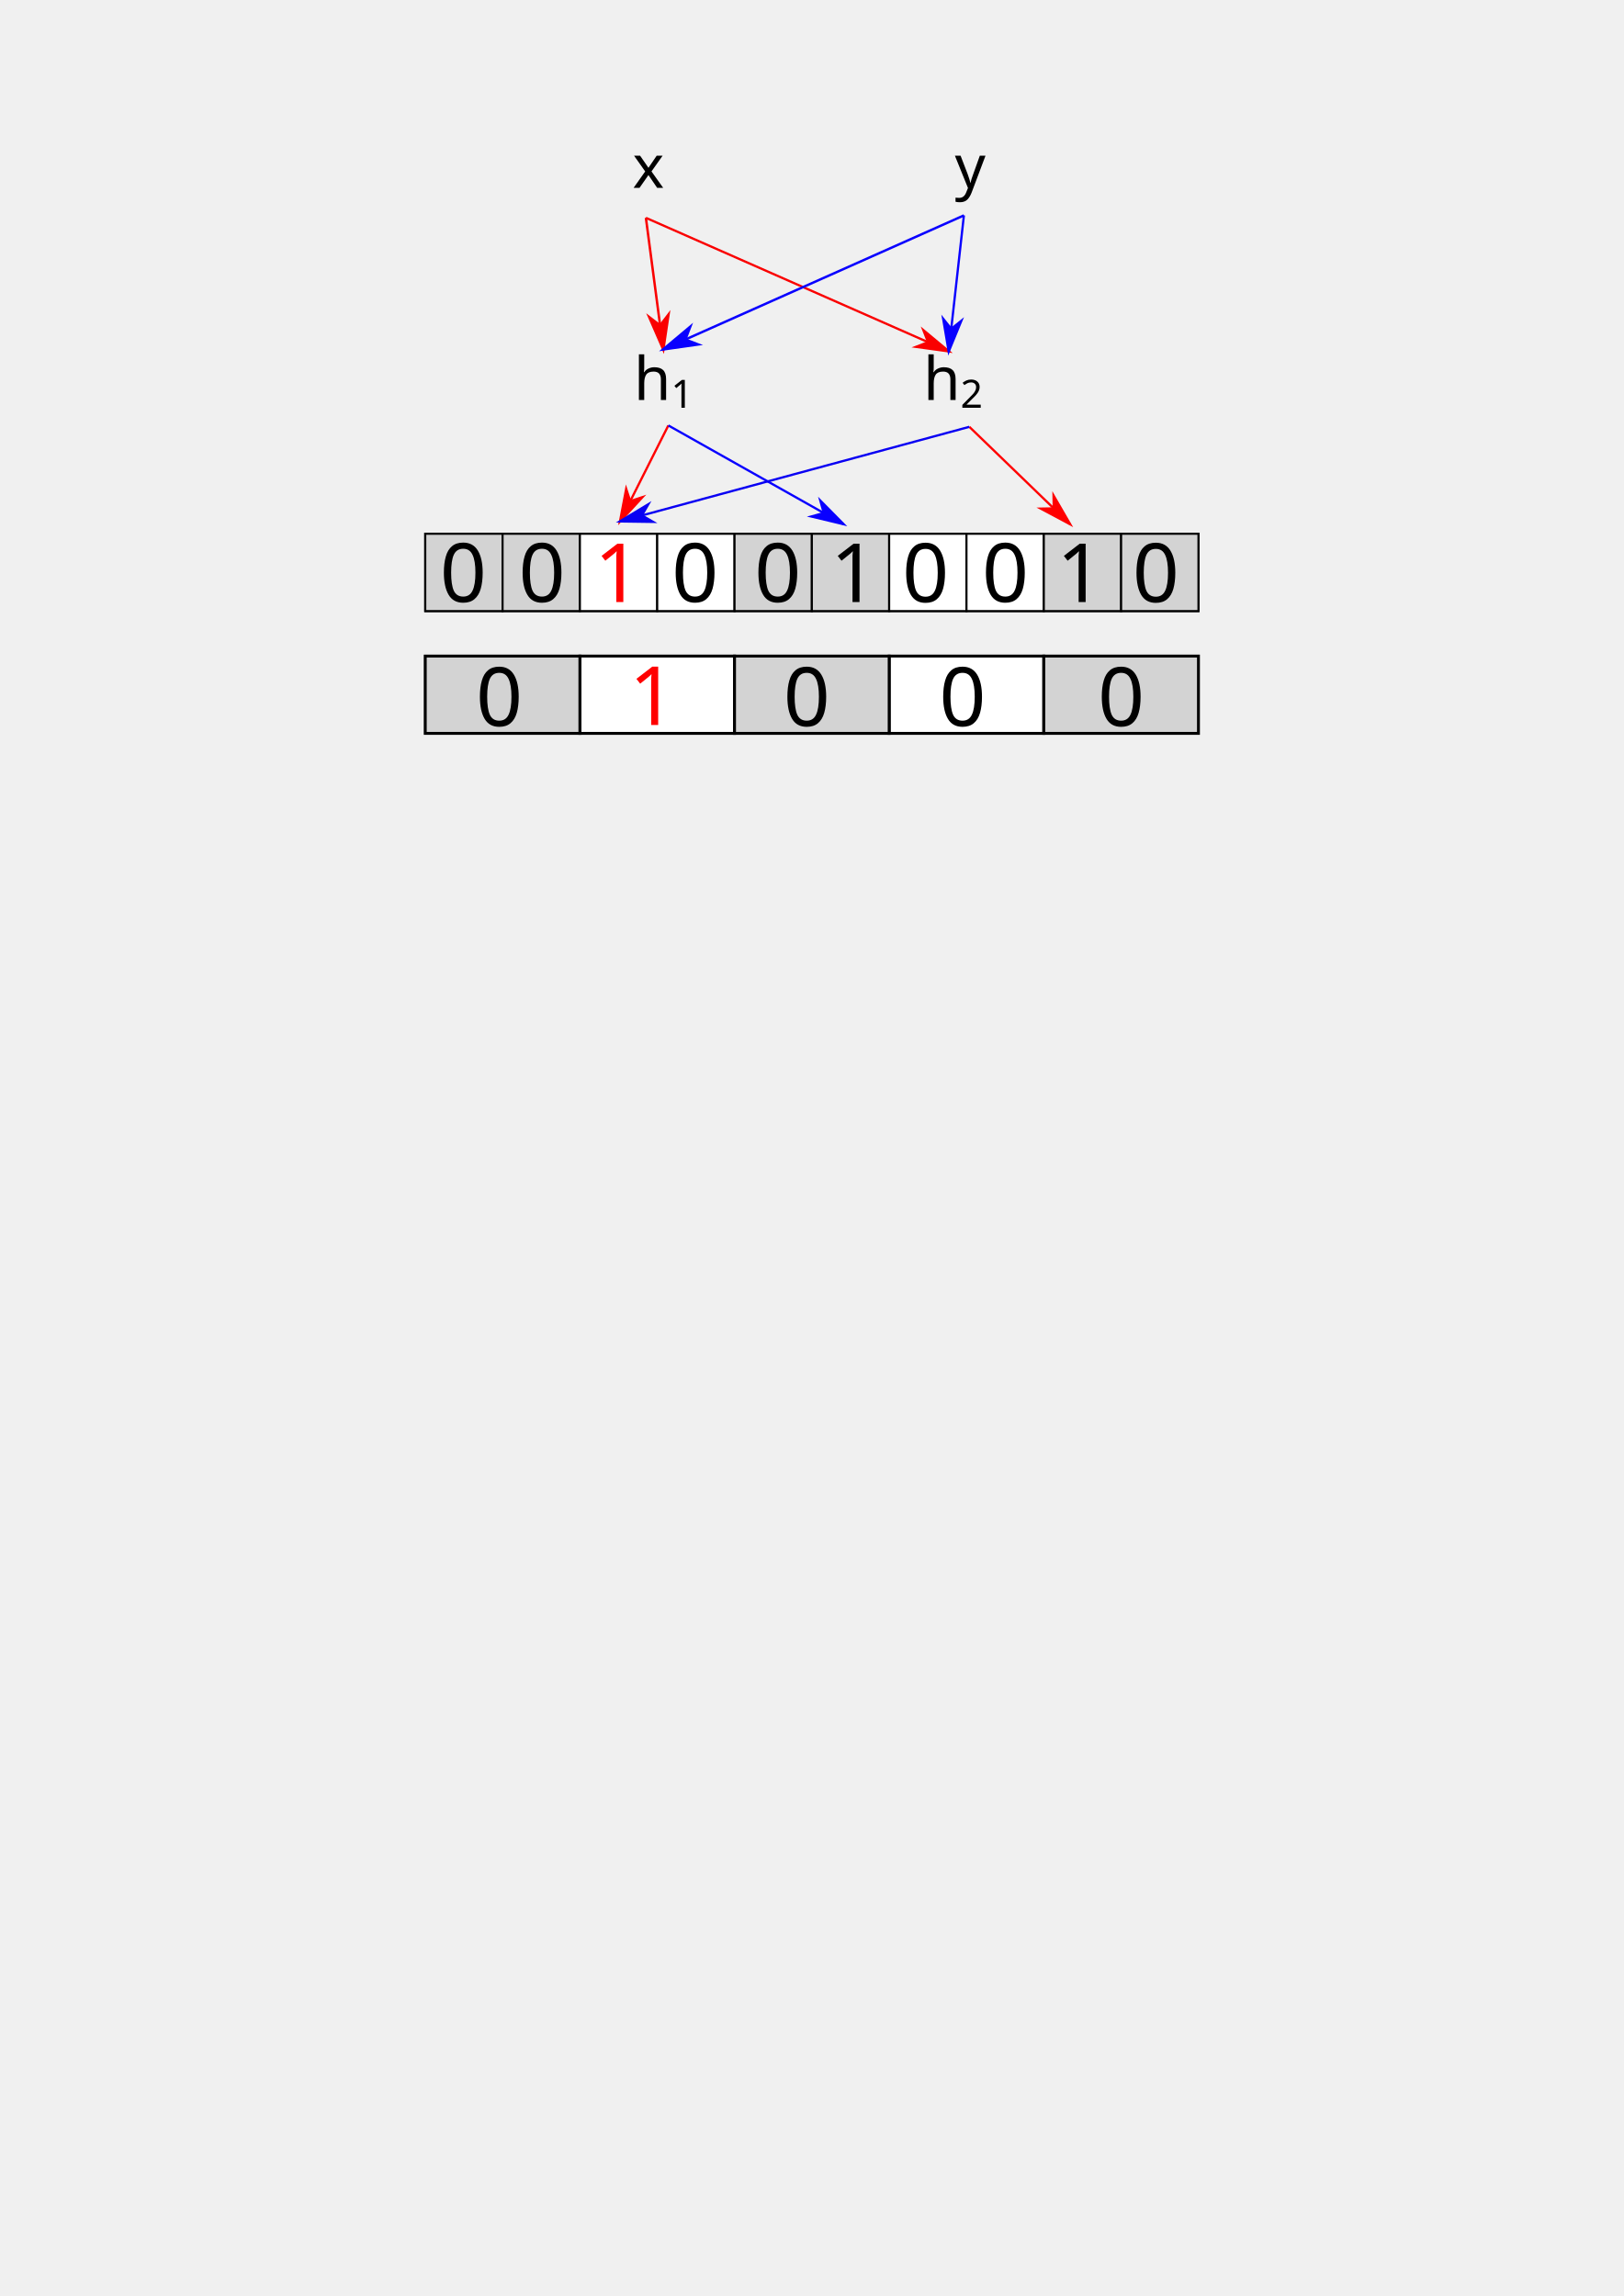
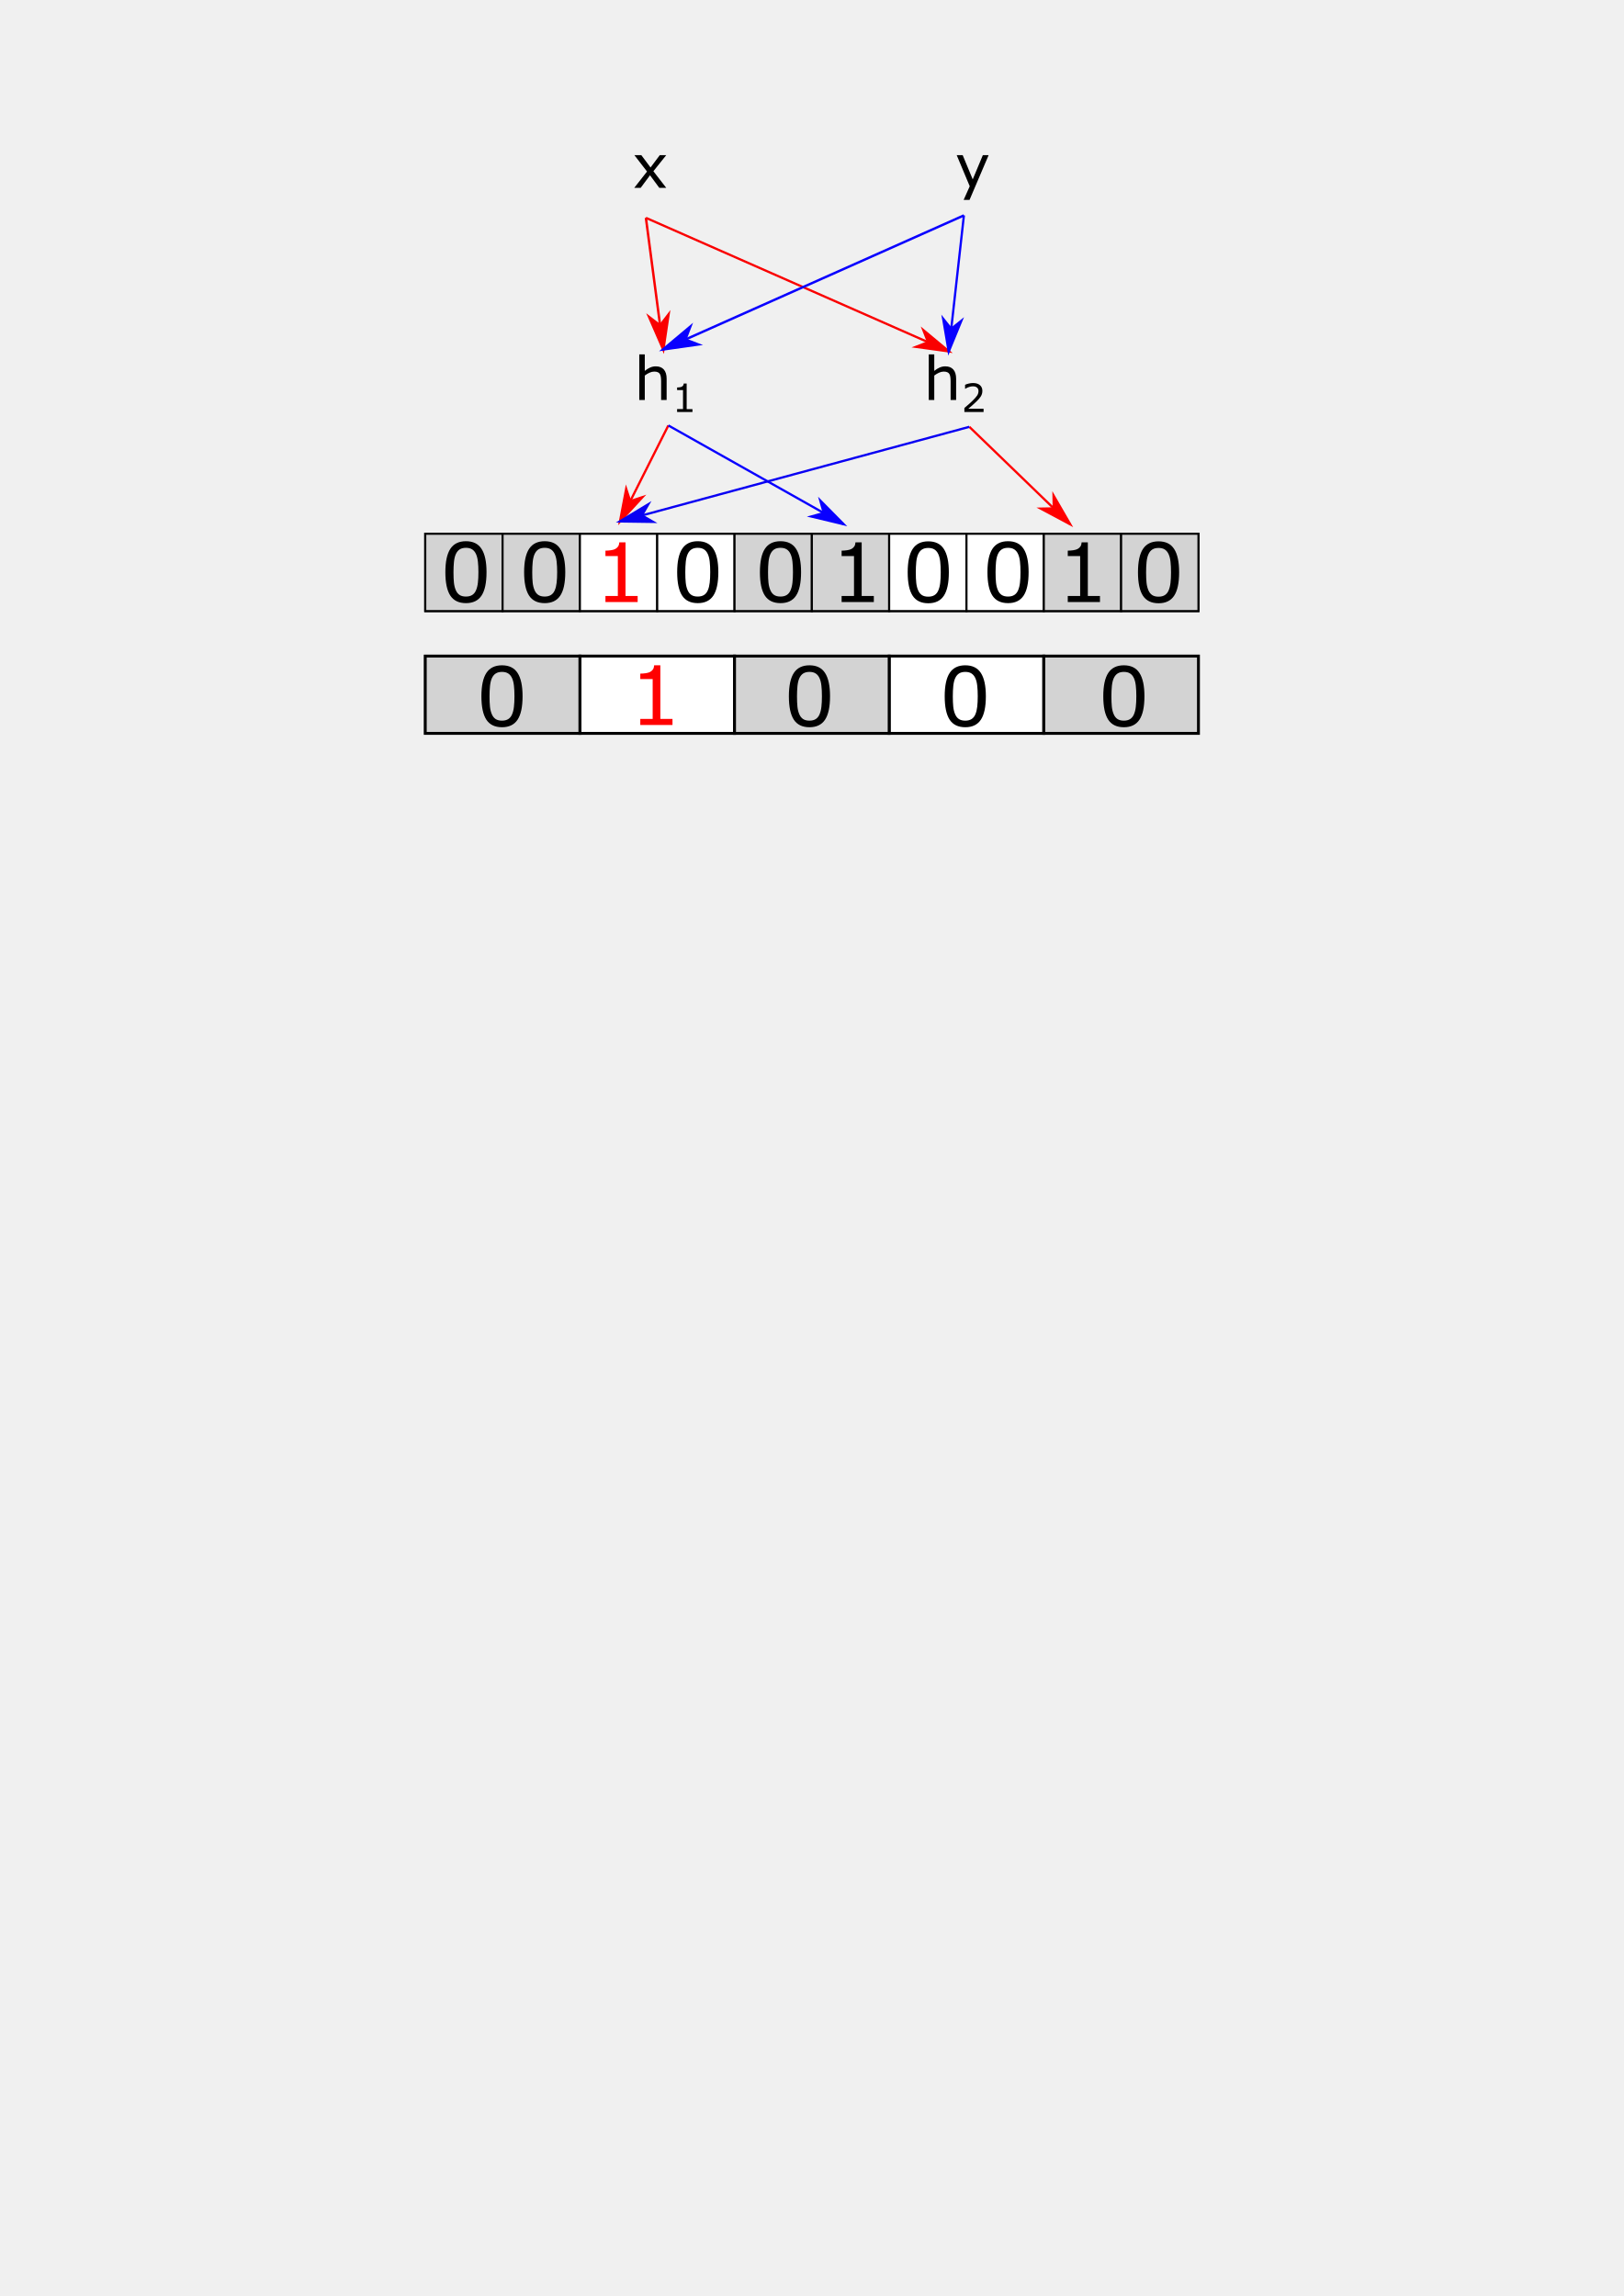
<svg xmlns="http://www.w3.org/2000/svg" width="210mm" height="297mm" viewBox="0 0 210 297" version="1.1" id="svg5">
  <defs id="defs2">
    <marker style="overflow:visible" id="Arrow1Lstart" refX="0.0" refY="0.0" orient="auto">
      <path transform="scale(0.8) translate(12.5,0)" style="fill-rule:evenodd;fill:context-stroke;stroke:context-stroke;stroke-width:1.0pt" d="M 0.0,0.0 L 5.0,-5.0 L -12.5,0.0 L 5.0,5.0 L 0.0,0.0 z " id="path40779" />
    </marker>
    <marker style="overflow:visible" id="Arrow1Lstart-0" refX="0" refY="0" orient="auto">
      <path transform="matrix(0.8,0,0,0.8,10,0)" style="fill:context-stroke;fill-rule:evenodd;stroke:context-stroke;stroke-width:1pt" d="M 0,0 5,-5 -12.5,0 5,5 Z" id="path40779-4" />
    </marker>
    <marker style="overflow:visible" id="Arrow1Lstart-5" refX="0" refY="0" orient="auto">
      <path transform="matrix(0.8,0,0,0.8,10,0)" style="fill:context-stroke;fill-rule:evenodd;stroke:context-stroke;stroke-width:1pt" d="M 0,0 5,-5 -12.5,0 5,5 Z" id="path40779-7" />
    </marker>
    <marker style="overflow:visible" id="Arrow1Lstart-2" refX="0" refY="0" orient="auto">
      <path transform="matrix(0.8,0,0,0.8,10,0)" style="fill:context-stroke;fill-rule:evenodd;stroke:context-stroke;stroke-width:1pt" d="M 0,0 5,-5 -12.5,0 5,5 Z" id="path40779-2" />
    </marker>
    <marker style="overflow:visible" id="Arrow1Lstart-0-6" refX="0" refY="0" orient="auto">
      <path transform="matrix(0.8,0,0,0.8,10,0)" style="fill:context-stroke;fill-rule:evenodd;stroke:context-stroke;stroke-width:1pt" d="M 0,0 5,-5 -12.5,0 5,5 Z" id="path40779-4-4" />
    </marker>
    <marker style="overflow:visible" id="Arrow1Lstart-0-5" refX="0" refY="0" orient="auto">
      <path transform="matrix(0.8,0,0,0.8,10,0)" style="fill:context-stroke;fill-rule:evenodd;stroke:context-stroke;stroke-width:1pt" d="M 0,0 5,-5 -12.5,0 5,5 Z" id="path40779-4-41" />
    </marker>
    <marker style="overflow:visible" id="Arrow1Lstart-0-9" refX="0" refY="0" orient="auto">
      <path transform="matrix(0.8,0,0,0.8,10,0)" style="fill:context-stroke;fill-rule:evenodd;stroke:context-stroke;stroke-width:1pt" d="M 0,0 5,-5 -12.5,0 5,5 Z" id="path40779-4-9" />
    </marker>
    <marker style="overflow:visible" id="Arrow1Lstart-0-92" refX="0" refY="0" orient="auto">
      <path transform="matrix(0.8,0,0,0.8,10,0)" style="fill:context-stroke;fill-rule:evenodd;stroke:context-stroke;stroke-width:1pt" d="M 0,0 5,-5 -12.5,0 5,5 Z" id="path40779-4-8" />
    </marker>
    <marker style="overflow:visible" id="Arrow1Lstart-0-0" refX="0" refY="0" orient="auto">
      <path transform="matrix(0.8,0,0,0.8,10,0)" style="fill:context-stroke;fill-rule:evenodd;stroke:context-stroke;stroke-width:1pt" d="M 0,0 5,-5 -12.5,0 5,5 Z" id="path40779-4-6" />
    </marker>
    <marker style="overflow:visible" id="Arrow1Lstart-0-3" refX="0" refY="0" orient="auto">
      <path transform="matrix(0.8,0,0,0.8,10,0)" style="fill:context-stroke;fill-rule:evenodd;stroke:context-stroke;stroke-width:1pt" d="M 0,0 5,-5 -12.5,0 5,5 Z" id="path40779-4-3" />
    </marker>
    <marker style="overflow:visible" id="Arrow1Lstart-0-2" refX="0" refY="0" orient="auto">
      <path transform="matrix(0.8,0,0,0.8,10,0)" style="fill:context-stroke;fill-rule:evenodd;stroke:context-stroke;stroke-width:1pt" d="M 0,0 5,-5 -12.5,0 5,5 Z" id="path40779-4-69" />
    </marker>
    <marker style="overflow:visible" id="Arrow1Lstart-0-8" refX="0" refY="0" orient="auto">
      <path transform="matrix(0.8,0,0,0.8,10,0)" style="fill:context-stroke;fill-rule:evenodd;stroke:context-stroke;stroke-width:1pt" d="M 0,0 5,-5 -12.5,0 5,5 Z" id="path40779-4-5" />
    </marker>
  </defs>
  <g id="layer1">
    <g id="g40115" transform="translate(30.69923)">
-       <rect style="font-variation-settings:normal;opacity:1;fill:#ffffff;fill-opacity:1;fill-rule:evenodd;stroke:#000000;stroke-width:0.265;stroke-linecap:butt;stroke-linejoin:miter;stroke-miterlimit:4;stroke-dasharray:none;stroke-dashoffset:0;stroke-opacity:1;stop-color:#000000;stop-opacity:1" id="rect1824" width="100" height="10" x="24.301" y="69.045" />
-       <rect style="font-variation-settings:normal;opacity:1;vector-effect:none;fill:#ffffff;fill-opacity:1;fill-rule:evenodd;stroke:#000000;stroke-width:0.265;stroke-linecap:butt;stroke-linejoin:miter;stroke-miterlimit:4;stroke-dasharray:none;stroke-dashoffset:0;stroke-opacity:1;-inkscape-stroke:none;stop-color:#000000;stop-opacity:1" id="rect4550" width="10" height="10" x="24.301" y="69.045" />
-       <rect style="font-variation-settings:normal;vector-effect:none;fill:#ffffff;fill-opacity:1;fill-rule:evenodd;stroke:#000000;stroke-width:0.265;stroke-linecap:butt;stroke-linejoin:miter;stroke-miterlimit:4;stroke-dasharray:none;stroke-dashoffset:0;stroke-opacity:1;-inkscape-stroke:none;stop-color:#000000" id="rect4550-5" width="10" height="10" x="34.301" y="69.045" />
-       <rect style="font-variation-settings:normal;vector-effect:none;fill:#ffffff;fill-opacity:1;fill-rule:evenodd;stroke:#000000;stroke-width:0.265;stroke-linecap:butt;stroke-linejoin:miter;stroke-miterlimit:4;stroke-dasharray:none;stroke-dashoffset:0;stroke-opacity:1;-inkscape-stroke:none;stop-color:#000000" id="rect4550-4" width="10" height="10" x="44.301" y="69.045" />
-       <rect style="font-variation-settings:normal;vector-effect:none;fill:#ffffff;fill-opacity:1;fill-rule:evenodd;stroke:#000000;stroke-width:0.265;stroke-linecap:butt;stroke-linejoin:miter;stroke-miterlimit:4;stroke-dasharray:none;stroke-dashoffset:0;stroke-opacity:1;-inkscape-stroke:none;stop-color:#000000" id="rect4550-1" width="10" height="10" x="54.301" y="69.045" />
-       <rect style="font-variation-settings:normal;vector-effect:none;fill:#ffffff;fill-opacity:1;fill-rule:evenodd;stroke:#000000;stroke-width:0.265;stroke-linecap:butt;stroke-linejoin:miter;stroke-miterlimit:4;stroke-dasharray:none;stroke-dashoffset:0;stroke-opacity:1;-inkscape-stroke:none;stop-color:#000000" id="rect4550-0" width="10" height="10" x="64.301" y="69.045" />
-       <rect style="font-variation-settings:normal;vector-effect:none;fill:#ffffff;fill-opacity:1;fill-rule:evenodd;stroke:#000000;stroke-width:0.265;stroke-linecap:butt;stroke-linejoin:miter;stroke-miterlimit:4;stroke-dasharray:none;stroke-dashoffset:0;stroke-opacity:1;-inkscape-stroke:none;stop-color:#000000" id="rect4550-42" width="10" height="10" x="74.301" y="69.045" />
-       <rect style="font-variation-settings:normal;vector-effect:none;fill:#ffffff;fill-opacity:1;fill-rule:evenodd;stroke:#000000;stroke-width:0.265;stroke-linecap:butt;stroke-linejoin:miter;stroke-miterlimit:4;stroke-dasharray:none;stroke-dashoffset:0;stroke-opacity:1;-inkscape-stroke:none;stop-color:#000000" id="rect4550-6" width="10" height="10" x="84.301" y="69.045" />
-       <rect style="font-variation-settings:normal;vector-effect:none;fill:#ffffff;fill-opacity:1;fill-rule:evenodd;stroke:#000000;stroke-width:0.265;stroke-linecap:butt;stroke-linejoin:miter;stroke-miterlimit:4;stroke-dasharray:none;stroke-dashoffset:0;stroke-opacity:1;-inkscape-stroke:none;stop-color:#000000" id="rect4550-2" width="10" height="10" x="94.301" y="69.045" />
-       <rect style="font-variation-settings:normal;vector-effect:none;fill:#ffffff;fill-opacity:1;fill-rule:evenodd;stroke:#000000;stroke-width:0.265;stroke-linecap:butt;stroke-linejoin:miter;stroke-miterlimit:4;stroke-dasharray:none;stroke-dashoffset:0;stroke-opacity:1;-inkscape-stroke:none;stop-color:#000000" id="rect4550-7" width="10" height="10" x="104.301" y="69.045" />
-       <rect style="font-variation-settings:normal;vector-effect:none;fill:#ffffff;fill-opacity:1;fill-rule:evenodd;stroke:#000000;stroke-width:0.265;stroke-linecap:butt;stroke-linejoin:miter;stroke-miterlimit:4;stroke-dasharray:none;stroke-dashoffset:0;stroke-opacity:1;-inkscape-stroke:none;stop-color:#000000" id="rect4550-8" width="10" height="10" x="114.301" y="69.045" />
+       <path id="rect1824" style="opacity:1;fill:#ffffff;fill-rule:evenodd;stroke:#000000;stroke-width:0.265;stop-color:#000000;stop-opacity:1" d="m 24.301,69.045 h 100 v 10 H 24.301 Z" />
+       <path id="rect4550" style="opacity:1;vector-effect:none;fill:#ffffff;fill-rule:evenodd;stroke:#000000;stroke-width:0.265;stop-color:#000000;stop-opacity:1" d="m 24.301,69.045 h 10 v 10 h -10 z" />
+       <path id="rect4550-5" style="vector-effect:none;fill:#ffffff;fill-rule:evenodd;stroke:#000000;stroke-width:0.265;stop-color:#000000" d="m 34.301,69.045 h 10 v 10 h -10 z" />
+       <path id="rect4550-4" style="vector-effect:none;fill:#ffffff;fill-rule:evenodd;stroke:#000000;stroke-width:0.265;stop-color:#000000" d="m 44.301,69.045 h 10 v 10 h -10 z" />
+       <path id="rect4550-1" style="vector-effect:none;fill:#ffffff;fill-rule:evenodd;stroke:#000000;stroke-width:0.265;stop-color:#000000" d="m 54.301,69.045 h 10 v 10 h -10 z" />
+       <path id="rect4550-0" style="vector-effect:none;fill:#ffffff;fill-rule:evenodd;stroke:#000000;stroke-width:0.265;stop-color:#000000" d="m 64.301,69.045 h 10 v 10 h -10 z" />
+       <path id="rect4550-42" style="vector-effect:none;fill:#ffffff;fill-rule:evenodd;stroke:#000000;stroke-width:0.265;stop-color:#000000" d="m 74.301,69.045 h 10 v 10 h -10 z" />
+       <path id="rect4550-6" style="vector-effect:none;fill:#ffffff;fill-rule:evenodd;stroke:#000000;stroke-width:0.265;stop-color:#000000" d="m 84.301,69.045 h 10 v 10 h -10 z" />
+       <path id="rect4550-2" style="vector-effect:none;fill:#ffffff;fill-rule:evenodd;stroke:#000000;stroke-width:0.265;stop-color:#000000" d="m 94.301,69.045 h 10 v 10 h -10 z" />
+       <path id="rect4550-7" style="vector-effect:none;fill:#ffffff;fill-rule:evenodd;stroke:#000000;stroke-width:0.265;stop-color:#000000" d="m 104.301,69.045 h 10 v 10 h -10 z" />
+       <path id="rect4550-8" style="vector-effect:none;fill:#ffffff;fill-rule:evenodd;stroke:#000000;stroke-width:0.265;stop-color:#000000" d="m 114.301,69.045 h 10 v 10 h -10 z" />
    </g>
-     <rect style="font-variation-settings:normal;fill:#ffffff;fill-opacity:1;fill-rule:evenodd;stroke:#000000;stroke-width:0.265;stroke-linecap:butt;stroke-linejoin:miter;stroke-miterlimit:4;stroke-dasharray:none;stroke-dashoffset:0;stroke-opacity:1;stop-color:#000000" id="rect1824-6" width="100" height="10" x="55" y="84.866" />
-     <rect style="font-variation-settings:normal;vector-effect:none;fill:#ffffff;fill-opacity:1;fill-rule:evenodd;stroke:#000000;stroke-width:0.374;stroke-linecap:butt;stroke-linejoin:miter;stroke-miterlimit:4;stroke-dasharray:none;stroke-dashoffset:0;stroke-opacity:1;-inkscape-stroke:none;stop-color:#000000" id="rect4550-4-7" width="20" height="10" x="115" y="84.866" />
-     <rect style="font-variation-settings:normal;vector-effect:none;fill:#ffffff;fill-opacity:1;fill-rule:evenodd;stroke:#000000;stroke-width:0.374;stroke-linecap:butt;stroke-linejoin:miter;stroke-miterlimit:4;stroke-dasharray:none;stroke-dashoffset:0;stroke-opacity:1;-inkscape-stroke:none;stop-color:#000000" id="rect4550-0-3" width="20" height="10" x="75" y="84.866" />
-     <rect style="font-variation-settings:normal;vector-effect:none;fill:#ffffff;fill-opacity:1;fill-rule:evenodd;stroke:#000000;stroke-width:0.374;stroke-linecap:butt;stroke-linejoin:miter;stroke-miterlimit:4;stroke-dasharray:none;stroke-dashoffset:0;stroke-opacity:1;-inkscape-stroke:none;stop-color:#000000" id="rect4550-0-3-7" width="20" height="10" x="95" y="84.866" />
-     <rect style="font-variation-settings:normal;vector-effect:none;fill:#ffffff;fill-opacity:1;fill-rule:evenodd;stroke:#000000;stroke-width:0.374;stroke-linecap:butt;stroke-linejoin:miter;stroke-miterlimit:4;stroke-dasharray:none;stroke-dashoffset:0;stroke-opacity:1;-inkscape-stroke:none;stop-color:#000000" id="rect4550-42-9" width="20" height="10" x="135" y="84.866" />
-     <rect style="font-variation-settings:normal;vector-effect:none;fill:#ffffff;fill-opacity:1;fill-rule:evenodd;stroke:#000000;stroke-width:0.374;stroke-linecap:butt;stroke-linejoin:miter;stroke-miterlimit:4;stroke-dasharray:none;stroke-dashoffset:0;stroke-opacity:1;-inkscape-stroke:none;stop-color:#000000" id="rect4550-6-8" width="20" height="10" x="55" y="84.866" />
-     <text xml:space="preserve" style="font-style:normal;font-weight:normal;font-size:7.761px;line-height:1.25;font-family:sans-serif;fill:#000000;fill-opacity:1;stroke:none;stroke-width:0.265" x="81.803" y="24.299" id="text6654">
-       <tspan id="tspan6652" style="font-size:7.761px;stroke-width:0.265" x="81.803" y="24.299">x</tspan>
-     </text>
-     <text xml:space="preserve" style="font-style:normal;font-weight:normal;font-size:7.761px;line-height:1.25;font-family:sans-serif;fill:#000000;fill-opacity:1;stroke:none;stroke-width:0.265" x="123.502" y="24.299" id="text15800">
-       <tspan id="tspan15798" style="font-size:7.761px;stroke-width:0.265" x="123.502" y="24.299">y</tspan>
-     </text>
-     <text xml:space="preserve" style="font-style:normal;font-weight:normal;font-size:7.761px;line-height:1.25;font-family:sans-serif;fill:#000000;fill-opacity:1;stroke:none;stroke-width:0.265" x="81.977" y="51.739" id="text21526">
-       <tspan id="tspan21524" style="font-size:7.761px;stroke-width:0.265" x="81.977" y="51.739">h<tspan style="font-size:65%;baseline-shift:sub" id="tspan3088">1</tspan>
-       </tspan>
-     </text>
-     <text xml:space="preserve" style="font-style:normal;font-weight:normal;font-size:7.761px;line-height:1.25;font-family:sans-serif;fill:#000000;fill-opacity:1;stroke:none;stroke-width:0.265" x="119.419" y="51.739" id="text24476">
-       <tspan id="tspan24474" style="font-size:7.761px;stroke-width:0.265" x="119.419" y="51.739">h<tspan style="font-size:65%;baseline-shift:sub" id="tspan5640">2</tspan>
-       </tspan>
-     </text>
+     <path id="rect1824-6" style="fill:#ffffff;fill-rule:evenodd;stroke:#000000;stroke-width:0.265;stop-color:#000000" d="m 55,84.866 h 100 v 10 H 55 Z" />
+     <path id="rect4550-4-7" style="vector-effect:none;fill:#ffffff;fill-rule:evenodd;stroke:#000000;stroke-width:0.374;stop-color:#000000" d="m 115,84.866 h 20 v 10 h -20 z" />
+     <path id="rect4550-0-3" style="vector-effect:none;fill:#ffffff;fill-rule:evenodd;stroke:#000000;stroke-width:0.374;stop-color:#000000" d="m 75,84.866 h 20 v 10 H 75 Z" />
+     <path id="rect4550-0-3-7" style="vector-effect:none;fill:#ffffff;fill-rule:evenodd;stroke:#000000;stroke-width:0.374;stop-color:#000000" d="m 95,84.866 h 20 v 10 H 95 Z" />
+     <path id="rect4550-42-9" style="vector-effect:none;fill:#ffffff;fill-rule:evenodd;stroke:#000000;stroke-width:0.374;stop-color:#000000" d="m 135,84.866 h 20 v 10 h -20 z" />
+     <path id="rect4550-6-8" style="vector-effect:none;fill:#ffffff;fill-rule:evenodd;stroke:#000000;stroke-width:0.374;stop-color:#000000" d="m 55,84.866 h 20 v 10 H 55 Z" />
+     <g aria-label="x" id="text6654" style="font-size:7.761px;line-height:1.25;stroke-width:0.265">
+       <path d="m 86.168,24.299 h -0.898 l -1.201,-1.626 -1.209,1.626 h -0.83 l 1.652,-2.111 -1.637,-2.122 h 0.898 l 1.194,1.599 1.198,-1.599 h 0.834 l -1.664,2.084 z" id="path1009" />
+     </g>
+     <g aria-label="y" id="text15800" style="font-size:7.761px;line-height:1.25;stroke-width:0.265">
+       <path d="m 127.864,20.066 -2.471,5.794 h -0.762 l 0.788,-1.766 -1.686,-4.028 h 0.773 l 1.3,3.138 1.311,-3.138 z" id="path1012" />
+     </g>
+     <g aria-label="h1" id="text21526" style="font-size:7.761px;line-height:1.25;stroke-width:0.265">
+       <path d="m 86.218,51.739 h -0.712 v -2.41 q 0,-0.292 -0.034,-0.546 -0.034,-0.258 -0.125,-0.402 -0.095,-0.159 -0.273,-0.235 -0.178,-0.08 -0.462,-0.08 -0.292,0 -0.61,0.144 -0.318,0.144 -0.61,0.368 v 3.161 h -0.712 v -5.897 h 0.712 v 2.134 q 0.333,-0.277 0.69,-0.432 0.356,-0.155 0.731,-0.155 0.686,0 1.046,0.413 0.36,0.413 0.36,1.19 z" id="path1015" />
+       <path d="m 89.558,53.291 h -1.985 v -0.374 h 0.764 v -2.458 h -0.764 v -0.335 q 0.155,0 0.333,-0.025 0.177,-0.027 0.268,-0.076 0.113,-0.062 0.177,-0.155 0.067,-0.096 0.076,-0.256 h 0.382 v 3.306 h 0.749 z" style="font-size:65%;baseline-shift:sub" id="path1017" />
+     </g>
+     <g aria-label="h2" id="text24476" style="font-size:7.761px;line-height:1.25;stroke-width:0.265">
+       <path d="m 123.659,51.739 h -0.712 v -2.41 q 0,-0.292 -0.034,-0.546 -0.034,-0.258 -0.125,-0.402 -0.095,-0.159 -0.273,-0.235 -0.178,-0.08 -0.462,-0.08 -0.292,0 -0.61,0.144 -0.318,0.144 -0.61,0.368 v 3.161 h -0.712 v -5.897 h 0.712 v 2.134 q 0.333,-0.277 0.69,-0.432 0.356,-0.155 0.731,-0.155 0.686,0 1.046,0.413 0.36,0.413 0.36,1.19 z" id="path1020" />
+       <path d="m 127.21,53.291 h -2.483 v -0.515 q 0.259,-0.222 0.517,-0.443 0.261,-0.222 0.485,-0.441 0.473,-0.458 0.648,-0.727 0.175,-0.271 0.175,-0.584 0,-0.286 -0.19,-0.446 -0.187,-0.163 -0.525,-0.163 -0.224,0 -0.485,0.079 -0.261,0.079 -0.51,0.241 h -0.025 v -0.517 q 0.175,-0.086 0.466,-0.158 0.293,-0.071 0.567,-0.071 0.564,0 0.884,0.273 0.32,0.271 0.32,0.737 0,0.209 -0.054,0.392 -0.052,0.18 -0.155,0.342 -0.096,0.153 -0.227,0.301 -0.128,0.148 -0.313,0.328 -0.264,0.259 -0.544,0.503 -0.281,0.241 -0.525,0.448 h 1.973 z" style="font-size:65%;baseline-shift:sub" id="path1022" />
+     </g>
    <path style="fill:#000000;fill-opacity:1;stroke:#fa0000;stroke-width:0.311;stroke-linecap:butt;stroke-linejoin:miter;stroke-miterlimit:4;stroke-dasharray:none;stroke-opacity:1;marker-start:url(#Arrow1Lstart)" d="M 85.785,45.191 83.537,28.179" id="path40183" />
    <path style="fill:#000000;fill-opacity:1;stroke:#fa0000;stroke-width:0.291;stroke-linecap:butt;stroke-linejoin:miter;stroke-miterlimit:4;stroke-dasharray:none;stroke-opacity:1;marker-start:url(#Arrow1Lstart-0-6)" d="M 122.703,45.442 83.537,28.179" id="path40183-4-1" />
    <path style="fill:#000000;fill-opacity:1;stroke:#0900ff;stroke-width:0.291;stroke-linecap:butt;stroke-linejoin:miter;stroke-miterlimit:4;stroke-dasharray:none;stroke-opacity:1;marker-start:url(#Arrow1Lstart-0-5)" d="m 122.703,45.442 1.962,-17.578" id="path40183-4-8" />
    <path style="fill:#000000;fill-opacity:1;stroke:#ff0000;stroke-width:0.291;stroke-linecap:butt;stroke-linejoin:miter;stroke-miterlimit:4;stroke-dasharray:none;stroke-opacity:1;marker-start:url(#Arrow1Lstart-0-92)" d="M 80.197,67.44 86.439,55.034" id="path40183-4-26" />
    <path style="fill:#000000;fill-opacity:1;stroke:#0900ff;stroke-width:0.291;stroke-linecap:butt;stroke-linejoin:miter;stroke-miterlimit:4;stroke-dasharray:none;stroke-opacity:1;marker-start:url(#Arrow1Lstart-0-0)" d="M 109.09,67.797 86.439,55.034" id="path40183-4-9" />
    <path style="fill:#000000;fill-opacity:1;stroke:#ff0000;stroke-width:0.291;stroke-linecap:butt;stroke-linejoin:miter;stroke-miterlimit:4;stroke-dasharray:none;stroke-opacity:1;marker-start:url(#Arrow1Lstart-0-3)" d="M 138.389,67.797 125.369,55.212" id="path40183-4-5" />
    <path style="fill:#000000;fill-opacity:1;stroke:#0900f3;stroke-width:0.291;stroke-linecap:butt;stroke-linejoin:miter;stroke-miterlimit:4;stroke-dasharray:none;stroke-opacity:1;marker-start:url(#Arrow1Lstart-0-2)" d="M 80.197,67.44 125.369,55.212" id="path40183-4-3" />
    <path style="fill:#000000;fill-opacity:1;stroke:#0900ff;stroke-width:0.311;stroke-linecap:butt;stroke-linejoin:miter;stroke-miterlimit:4;stroke-dasharray:none;stroke-opacity:1;marker-start:url(#Arrow1Lstart-5)" d="M 85.785,45.191 124.665,27.864" id="path40183-7" />
-     <text xml:space="preserve" style="font-style:normal;font-weight:normal;font-size:10.583px;line-height:1.25;font-family:sans-serif;fill:#000000;fill-opacity:1;stroke:none;stroke-width:0.265;stroke-miterlimit:4;stroke-dasharray:none" x="56.893" y="77.859" id="text46638">
-       <tspan id="tspan46636" style="stroke-width:0.265;stroke-miterlimit:4;stroke-dasharray:none" x="56.893" y="77.859">0</tspan>
-     </text>
-     <text xml:space="preserve" style="font-style:normal;font-weight:normal;font-size:10.583px;line-height:1.25;font-family:sans-serif;fill:#000000;fill-opacity:1;stroke:none;stroke-width:0.265;stroke-miterlimit:4;stroke-dasharray:none" x="67.078" y="77.859" id="text46638-4">
-       <tspan id="tspan46636-2" style="stroke-width:0.265;stroke-miterlimit:4;stroke-dasharray:none" x="67.078" y="77.859">0</tspan>
-     </text>
-     <text xml:space="preserve" style="font-style:normal;font-weight:normal;font-size:10.583px;line-height:1.25;font-family:sans-serif;fill:#000000;fill-opacity:1;stroke:none;stroke-width:0.265;stroke-miterlimit:4;stroke-dasharray:none" x="86.875" y="77.859" id="text46638-0">
-       <tspan id="tspan46636-0" style="stroke-width:0.265;stroke-miterlimit:4;stroke-dasharray:none" x="86.875" y="77.859">0</tspan>
-     </text>
-     <text xml:space="preserve" style="font-style:normal;font-weight:normal;font-size:10.583px;line-height:1.25;font-family:sans-serif;fill:#000000;fill-opacity:1;stroke:none;stroke-width:0.265;stroke-miterlimit:4;stroke-dasharray:none" x="61.555" y="93.91" id="text46638-0-4">
-       <tspan id="tspan46636-0-4" style="stroke-width:0.265;stroke-miterlimit:4;stroke-dasharray:none" x="61.555" y="93.91">0</tspan>
-     </text>
-     <text xml:space="preserve" style="font-style:normal;font-weight:normal;font-size:10.583px;line-height:1.25;font-family:sans-serif;fill:#000000;fill-opacity:1;stroke:none;stroke-width:0.265;stroke-miterlimit:4;stroke-dasharray:none" x="101.321" y="93.91" id="text46638-0-7">
-       <tspan id="tspan46636-0-48" style="stroke-width:0.265;stroke-miterlimit:4;stroke-dasharray:none" x="101.321" y="93.91">0</tspan>
-     </text>
-     <text xml:space="preserve" style="font-style:normal;font-weight:normal;font-size:10.583px;line-height:1.25;font-family:sans-serif;fill:#000000;fill-opacity:1;stroke:none;stroke-width:0.265;stroke-miterlimit:4;stroke-dasharray:none" x="121.474" y="93.91" id="text46638-0-41">
-       <tspan id="tspan46636-0-9" style="stroke-width:0.265;stroke-miterlimit:4;stroke-dasharray:none" x="121.474" y="93.91">0</tspan>
-     </text>
-     <text xml:space="preserve" style="font-style:normal;font-weight:normal;font-size:10.583px;line-height:1.25;font-family:sans-serif;fill:#000000;fill-opacity:1;stroke:none;stroke-width:0.265;stroke-miterlimit:4;stroke-dasharray:none" x="141.984" y="93.91" id="text46638-0-5">
-       <tspan id="tspan46636-0-8" style="stroke-width:0.265;stroke-miterlimit:4;stroke-dasharray:none" x="141.984" y="93.91">0</tspan>
-     </text>
-     <text xml:space="preserve" style="font-style:normal;font-weight:normal;font-size:10.583px;line-height:1.25;font-family:sans-serif;fill:#000000;fill-opacity:1;stroke:none;stroke-width:0.265;stroke-miterlimit:4;stroke-dasharray:none" x="97.576" y="77.859" id="text46638-7">
-       <tspan id="tspan46636-7" style="stroke-width:0.265;stroke-miterlimit:4;stroke-dasharray:none" x="97.576" y="77.859">0</tspan>
-     </text>
-     <text xml:space="preserve" style="font-style:normal;font-weight:normal;font-size:10.583px;line-height:1.25;font-family:sans-serif;fill:#000000;fill-opacity:1;stroke:none;stroke-width:0.265;stroke-miterlimit:4;stroke-dasharray:none" x="127.003" y="77.859" id="text46638-1">
-       <tspan id="tspan46636-6" style="stroke-width:0.265;stroke-miterlimit:4;stroke-dasharray:none" x="127.003" y="77.859">0</tspan>
-     </text>
-     <text xml:space="preserve" style="font-style:normal;font-weight:normal;font-size:10.583px;line-height:1.25;font-family:sans-serif;fill:#000000;fill-opacity:1;stroke:none;stroke-width:0.265" x="76.868" y="77.875" id="text59580">
-       <tspan id="tspan59578" style="fill:#ff0000;fill-opacity:1;stroke-width:0.265" x="76.868" y="77.875">1</tspan>
-       <tspan style="stroke-width:0.265" x="76.868" y="91.104" id="tspan6055" />
-     </text>
-     <text xml:space="preserve" style="font-style:normal;font-weight:normal;font-size:10.583px;line-height:1.25;font-family:sans-serif;fill:#000000;fill-opacity:1;stroke:none;stroke-width:0.265" x="81.375" y="93.781" id="text59580-7">
-       <tspan id="tspan59578-34" style="fill:#ff0000;fill-opacity:1;stroke-width:0.265" x="81.375" y="93.781">1</tspan>
-       <tspan style="stroke-width:0.265" x="81.375" y="107.01" id="tspan6055-2" />
-     </text>
-     <text xml:space="preserve" style="font-style:normal;font-weight:normal;font-size:10.583px;line-height:1.25;font-family:sans-serif;fill:#000000;fill-opacity:1;stroke:none;stroke-width:0.265" x="107.413" y="77.875" id="text59580-1">
-       <tspan id="tspan59578-3" style="stroke-width:0.265" x="107.413" y="77.875">1</tspan>
-     </text>
-     <text xml:space="preserve" style="font-style:normal;font-weight:normal;font-size:10.583px;line-height:1.25;font-family:sans-serif;fill:#000000;fill-opacity:1;stroke:none;stroke-width:0.265" x="116.687" y="77.875" id="text59580-4">
-       <tspan id="tspan59578-6" style="stroke-width:0.265" x="116.687" y="77.875">0</tspan>
-     </text>
-     <text xml:space="preserve" style="font-style:normal;font-weight:normal;font-size:10.583px;line-height:1.25;font-family:sans-serif;fill:#000000;fill-opacity:1;stroke:none;stroke-width:0.265" x="136.662" y="77.875" id="text59580-2">
-       <tspan id="tspan59578-0" style="stroke-width:0.265" x="136.662" y="77.875">1</tspan>
-     </text>
-     <text xml:space="preserve" style="font-style:normal;font-weight:normal;font-size:10.583px;line-height:1.25;font-family:sans-serif;fill:#000000;fill-opacity:1;stroke:none;stroke-width:0.265" x="146.472" y="77.875" id="text59580-5">
-       <tspan id="tspan59578-4" style="stroke-width:0.265" x="146.472" y="77.875">0</tspan>
-     </text>
-     <rect style="font-variation-settings:normal;opacity:1;vector-effect:none;fill:#000000;fill-opacity:0.174;fill-rule:evenodd;stroke-width:0.265;stroke-linecap:butt;stroke-linejoin:miter;stroke-miterlimit:4;stroke-dasharray:none;stroke-dashoffset:0;stroke-opacity:1;-inkscape-stroke:none;stop-color:#000000;stop-opacity:1" id="rect18489" width="20" height="10" x="55" y="69.045" />
-     <rect style="font-variation-settings:normal;vector-effect:none;fill:#000000;fill-opacity:0.174;fill-rule:evenodd;stroke-width:0.265;stroke-linecap:butt;stroke-linejoin:miter;stroke-miterlimit:4;stroke-dasharray:none;stroke-dashoffset:0;stroke-opacity:1;-inkscape-stroke:none;stop-color:#000000" id="rect18489-6" width="20" height="10" x="55" y="84.866" />
-     <rect style="font-variation-settings:normal;vector-effect:none;fill:#000000;fill-opacity:0.174;fill-rule:evenodd;stroke-width:0.265;stroke-linecap:butt;stroke-linejoin:miter;stroke-miterlimit:4;stroke-dasharray:none;stroke-dashoffset:0;stroke-opacity:1;-inkscape-stroke:none;stop-color:#000000" id="rect18489-9" width="20" height="10" x="95" y="84.866" />
-     <rect style="font-variation-settings:normal;vector-effect:none;fill:#000000;fill-opacity:0.174;fill-rule:evenodd;stroke-width:0.265;stroke-linecap:butt;stroke-linejoin:miter;stroke-miterlimit:4;stroke-dasharray:none;stroke-dashoffset:0;stroke-opacity:1;-inkscape-stroke:none;stop-color:#000000" id="rect18489-1" width="20" height="10" x="135" y="84.866" />
-     <rect style="font-variation-settings:normal;vector-effect:none;fill:#000000;fill-opacity:0.174;fill-rule:evenodd;stroke-width:0.265;stroke-linecap:butt;stroke-linejoin:miter;stroke-miterlimit:4;stroke-dasharray:none;stroke-dashoffset:0;stroke-opacity:1;-inkscape-stroke:none;stop-color:#000000" id="rect18489-3" width="20" height="10" x="95" y="69.045" />
-     <rect style="font-variation-settings:normal;vector-effect:none;fill:#000000;fill-opacity:0.174;fill-rule:evenodd;stroke-width:0.265;stroke-linecap:butt;stroke-linejoin:miter;stroke-miterlimit:4;stroke-dasharray:none;stroke-dashoffset:0;stroke-opacity:1;-inkscape-stroke:none;stop-color:#000000" id="rect18489-8" width="20" height="10" x="135" y="69.045" />
+     <g aria-label="0" id="text46638" style="font-size:10.583px;line-height:1.25;stroke-width:0.265">
+       <path d="m 62.924,74.009 q 0,2.072 -0.651,3.044 -0.646,0.966 -2.01,0.966 -1.385,0 -2.026,-0.982 -0.636,-0.982 -0.636,-3.018 0,-2.052 0.646,-3.028 0.646,-0.982 2.015,-0.982 1.385,0 2.021,0.997 0.641,0.992 0.641,3.002 z m -1.359,2.346 q 0.181,-0.419 0.243,-0.982 0.067,-0.568 0.067,-1.364 0,-0.785 -0.067,-1.364 -0.062,-0.579 -0.248,-0.982 -0.181,-0.398 -0.496,-0.599 -0.31,-0.202 -0.801,-0.202 -0.486,0 -0.806,0.202 -0.315,0.202 -0.501,0.61 -0.176,0.382 -0.243,0.997 -0.062,0.615 -0.062,1.349 0,0.806 0.057,1.349 0.057,0.543 0.243,0.972 0.171,0.403 0.481,0.615 0.315,0.212 0.832,0.212 0.486,0 0.806,-0.202 0.32,-0.202 0.496,-0.61 z" id="path1025" />
+     </g>
+     <g aria-label="0" id="text46638-4" style="font-size:10.583px;line-height:1.25;stroke-width:0.265">
+       <path d="m 73.109,74.009 q 0,2.072 -0.651,3.044 -0.646,0.966 -2.01,0.966 -1.385,0 -2.026,-0.982 -0.636,-0.982 -0.636,-3.018 0,-2.052 0.646,-3.028 0.646,-0.982 2.015,-0.982 1.385,0 2.021,0.997 0.641,0.992 0.641,3.002 z m -1.359,2.346 q 0.181,-0.419 0.243,-0.982 0.067,-0.568 0.067,-1.364 0,-0.785 -0.067,-1.364 -0.062,-0.579 -0.248,-0.982 -0.181,-0.398 -0.496,-0.599 -0.31,-0.202 -0.801,-0.202 -0.486,0 -0.806,0.202 -0.315,0.202 -0.501,0.61 -0.176,0.382 -0.243,0.997 -0.062,0.615 -0.062,1.349 0,0.806 0.057,1.349 0.057,0.543 0.243,0.972 0.171,0.403 0.481,0.615 0.315,0.212 0.832,0.212 0.486,0 0.806,-0.202 0.32,-0.202 0.496,-0.61 z" id="path1028" />
+     </g>
+     <g aria-label="0" id="text46638-0" style="font-size:10.583px;line-height:1.25;stroke-width:0.265">
+       <path d="m 92.905,74.009 q 0,2.072 -0.651,3.044 -0.646,0.966 -2.01,0.966 -1.385,0 -2.026,-0.982 -0.636,-0.982 -0.636,-3.018 0,-2.052 0.646,-3.028 0.646,-0.982 2.015,-0.982 1.385,0 2.021,0.997 0.641,0.992 0.641,3.002 z m -1.359,2.346 q 0.181,-0.419 0.243,-0.982 0.067,-0.568 0.067,-1.364 0,-0.785 -0.067,-1.364 -0.062,-0.579 -0.248,-0.982 -0.181,-0.398 -0.496,-0.599 -0.31,-0.202 -0.801,-0.202 -0.486,0 -0.806,0.202 -0.315,0.202 -0.501,0.61 -0.176,0.382 -0.243,0.997 -0.062,0.615 -0.062,1.349 0,0.806 0.057,1.349 0.057,0.543 0.243,0.972 0.171,0.403 0.481,0.615 0.315,0.212 0.832,0.212 0.486,0 0.806,-0.202 0.32,-0.202 0.496,-0.61 z" id="path1031" />
+     </g>
+     <g aria-label="0" id="text46638-0-4" style="font-size:10.583px;line-height:1.25;stroke-width:0.265">
+       <path d="m 67.586,90.061 q 0,2.072 -0.651,3.044 -0.646,0.966 -2.01,0.966 -1.385,0 -2.026,-0.982 -0.636,-0.982 -0.636,-3.018 0,-2.052 0.646,-3.028 0.646,-0.982 2.015,-0.982 1.385,0 2.021,0.997 0.641,0.992 0.641,3.002 z m -1.359,2.346 q 0.181,-0.419 0.243,-0.982 0.067,-0.568 0.067,-1.364 0,-0.785 -0.067,-1.364 -0.062,-0.579 -0.248,-0.982 -0.181,-0.398 -0.496,-0.599 -0.31,-0.202 -0.801,-0.202 -0.486,0 -0.806,0.202 -0.315,0.202 -0.501,0.61 -0.176,0.382 -0.243,0.997 -0.062,0.615 -0.062,1.349 0,0.806 0.057,1.349 0.057,0.543 0.243,0.972 0.171,0.403 0.481,0.615 0.315,0.212 0.832,0.212 0.486,0 0.806,-0.202 0.32,-0.202 0.496,-0.61 z" id="path1034" />
+     </g>
+     <g aria-label="0" id="text46638-0-7" style="font-size:10.583px;line-height:1.25;stroke-width:0.265">
+       <path d="m 107.352,90.061 q 0,2.072 -0.651,3.044 -0.646,0.966 -2.01,0.966 -1.385,0 -2.026,-0.982 -0.636,-0.982 -0.636,-3.018 0,-2.052 0.646,-3.028 0.646,-0.982 2.015,-0.982 1.385,0 2.021,0.997 0.641,0.992 0.641,3.002 z m -1.359,2.346 q 0.181,-0.419 0.243,-0.982 0.067,-0.568 0.067,-1.364 0,-0.785 -0.067,-1.364 -0.062,-0.579 -0.248,-0.982 -0.181,-0.398 -0.496,-0.599 -0.31,-0.202 -0.801,-0.202 -0.486,0 -0.806,0.202 -0.315,0.202 -0.501,0.61 -0.176,0.382 -0.243,0.997 -0.062,0.615 -0.062,1.349 0,0.806 0.057,1.349 0.057,0.543 0.243,0.972 0.171,0.403 0.481,0.615 0.315,0.212 0.832,0.212 0.486,0 0.806,-0.202 0.32,-0.202 0.496,-0.61 z" id="path1037" />
+     </g>
+     <g aria-label="0" id="text46638-0-41" style="font-size:10.583px;line-height:1.25;stroke-width:0.265">
+       <path d="m 127.505,90.061 q 0,2.072 -0.651,3.044 -0.646,0.966 -2.01,0.966 -1.385,0 -2.026,-0.982 -0.636,-0.982 -0.636,-3.018 0,-2.052 0.646,-3.028 0.646,-0.982 2.015,-0.982 1.385,0 2.021,0.997 0.641,0.992 0.641,3.002 z m -1.359,2.346 q 0.181,-0.419 0.243,-0.982 0.067,-0.568 0.067,-1.364 0,-0.785 -0.067,-1.364 -0.062,-0.579 -0.248,-0.982 -0.181,-0.398 -0.496,-0.599 -0.31,-0.202 -0.801,-0.202 -0.486,0 -0.806,0.202 -0.315,0.202 -0.501,0.61 -0.176,0.382 -0.243,0.997 -0.062,0.615 -0.062,1.349 0,0.806 0.057,1.349 0.057,0.543 0.243,0.972 0.171,0.403 0.481,0.615 0.315,0.212 0.832,0.212 0.486,0 0.806,-0.202 0.32,-0.202 0.496,-0.61 z" id="path1040" />
+     </g>
+     <g aria-label="0" id="text46638-0-5" style="font-size:10.583px;line-height:1.25;stroke-width:0.265">
+       <path d="m 148.015,90.061 q 0,2.072 -0.651,3.044 -0.646,0.966 -2.01,0.966 -1.385,0 -2.026,-0.982 -0.636,-0.982 -0.636,-3.018 0,-2.052 0.646,-3.028 0.646,-0.982 2.015,-0.982 1.385,0 2.021,0.997 0.641,0.992 0.641,3.002 z m -1.359,2.346 q 0.181,-0.419 0.243,-0.982 0.067,-0.568 0.067,-1.364 0,-0.785 -0.067,-1.364 -0.062,-0.579 -0.248,-0.982 -0.181,-0.398 -0.496,-0.599 -0.31,-0.202 -0.801,-0.202 -0.486,0 -0.806,0.202 -0.315,0.202 -0.501,0.61 -0.176,0.382 -0.243,0.997 -0.062,0.615 -0.062,1.349 0,0.806 0.057,1.349 0.057,0.543 0.243,0.972 0.171,0.403 0.481,0.615 0.315,0.212 0.832,0.212 0.486,0 0.806,-0.202 0.32,-0.202 0.496,-0.61 z" id="path1043" />
+     </g>
+     <g aria-label="0" id="text46638-7" style="font-size:10.583px;line-height:1.25;stroke-width:0.265">
+       <path d="m 103.606,74.009 q 0,2.072 -0.651,3.044 -0.646,0.966 -2.01,0.966 -1.385,0 -2.026,-0.982 -0.636,-0.982 -0.636,-3.018 0,-2.052 0.646,-3.028 0.646,-0.982 2.015,-0.982 1.385,0 2.021,0.997 0.641,0.992 0.641,3.002 z m -1.359,2.346 q 0.181,-0.419 0.243,-0.982 0.067,-0.568 0.067,-1.364 0,-0.785 -0.067,-1.364 -0.062,-0.579 -0.248,-0.982 -0.181,-0.398 -0.496,-0.599 -0.31,-0.202 -0.801,-0.202 -0.486,0 -0.806,0.202 -0.315,0.202 -0.501,0.61 -0.176,0.382 -0.243,0.997 -0.062,0.615 -0.062,1.349 0,0.806 0.057,1.349 0.057,0.543 0.243,0.972 0.171,0.403 0.481,0.615 0.315,0.212 0.832,0.212 0.486,0 0.806,-0.202 0.32,-0.202 0.496,-0.61 z" id="path1046" />
+     </g>
+     <g aria-label="0" id="text46638-1" style="font-size:10.583px;line-height:1.25;stroke-width:0.265">
+       <path d="m 133.034,74.009 q 0,2.072 -0.651,3.044 -0.646,0.966 -2.01,0.966 -1.385,0 -2.026,-0.982 -0.636,-0.982 -0.636,-3.018 0,-2.052 0.646,-3.028 0.646,-0.982 2.015,-0.982 1.385,0 2.021,0.997 0.641,0.992 0.641,3.002 z m -1.359,2.346 q 0.181,-0.419 0.243,-0.982 0.067,-0.568 0.067,-1.364 0,-0.785 -0.067,-1.364 -0.062,-0.579 -0.248,-0.982 -0.181,-0.398 -0.496,-0.599 -0.31,-0.202 -0.801,-0.202 -0.486,0 -0.806,0.202 -0.315,0.202 -0.501,0.61 -0.176,0.382 -0.243,0.997 -0.062,0.615 -0.062,1.349 0,0.806 0.057,1.349 0.057,0.543 0.243,0.972 0.171,0.403 0.481,0.615 0.315,0.212 0.832,0.212 0.486,0 0.806,-0.202 0.32,-0.202 0.496,-0.61 z" id="path1049" />
+     </g>
+     <g aria-label="1 " id="text59580" style="font-size:10.583px;line-height:1.25;stroke-width:0.265">
+       <path d="m 82.47,77.875 h -4.165 v -0.785 h 1.602 v -5.157 h -1.602 v -0.703 q 0.326,0 0.698,-0.052 0.372,-0.057 0.563,-0.16 0.238,-0.129 0.372,-0.326 0.14,-0.202 0.16,-0.537 h 0.801 v 6.935 h 1.571 z" style="fill:#ff0000" id="path1052" />
+     </g>
+     <g aria-label="1 " id="text59580-7" style="font-size:10.583px;line-height:1.25;stroke-width:0.265">
+       <path d="m 86.976,93.781 h -4.165 v -0.785 h 1.602 V 87.839 H 82.811 V 87.136 q 0.326,0 0.698,-0.052 0.372,-0.057 0.563,-0.16 0.238,-0.129 0.372,-0.326 0.14,-0.202 0.16,-0.537 h 0.801 v 6.935 h 1.571 z" style="fill:#ff0000" id="path1055" />
+     </g>
+     <g aria-label="1" id="text59580-1" style="font-size:10.583px;line-height:1.25;stroke-width:0.265">
+       <path d="m 113.015,77.875 h -4.165 v -0.785 h 1.602 v -5.157 h -1.602 v -0.703 q 0.326,0 0.698,-0.052 0.372,-0.057 0.563,-0.16 0.238,-0.129 0.372,-0.326 0.14,-0.202 0.16,-0.537 h 0.801 v 6.935 h 1.571 z" id="path1058" />
+     </g>
+     <g aria-label="0" id="text59580-4" style="font-size:10.583px;line-height:1.25;stroke-width:0.265">
+       <path d="m 122.718,74.025 q 0,2.072 -0.651,3.044 -0.646,0.966 -2.01,0.966 -1.385,0 -2.026,-0.982 -0.636,-0.982 -0.636,-3.018 0,-2.052 0.646,-3.028 0.646,-0.982 2.015,-0.982 1.385,0 2.021,0.997 0.641,0.992 0.641,3.002 z m -1.359,2.346 q 0.181,-0.419 0.243,-0.982 0.067,-0.568 0.067,-1.364 0,-0.785 -0.067,-1.364 -0.062,-0.579 -0.248,-0.982 -0.181,-0.398 -0.496,-0.599 -0.31,-0.202 -0.801,-0.202 -0.486,0 -0.806,0.202 -0.315,0.202 -0.501,0.61 -0.176,0.382 -0.243,0.997 -0.062,0.615 -0.062,1.349 0,0.806 0.057,1.349 0.057,0.543 0.243,0.972 0.171,0.403 0.481,0.615 0.315,0.212 0.832,0.212 0.486,0 0.806,-0.202 0.32,-0.202 0.496,-0.61 z" id="path1061" />
+     </g>
+     <g aria-label="1" id="text59580-2" style="font-size:10.583px;line-height:1.25;stroke-width:0.265">
+       <path d="m 142.264,77.875 h -4.165 v -0.785 h 1.602 v -5.157 h -1.602 v -0.703 q 0.326,0 0.698,-0.052 0.372,-0.057 0.563,-0.16 0.238,-0.129 0.372,-0.326 0.14,-0.202 0.16,-0.537 h 0.801 v 6.935 h 1.571 z" id="path1064" />
+     </g>
+     <g aria-label="0" id="text59580-5" style="font-size:10.583px;line-height:1.25;stroke-width:0.265">
+       <path d="m 152.502,74.025 q 0,2.072 -0.651,3.044 -0.646,0.966 -2.01,0.966 -1.385,0 -2.026,-0.982 -0.636,-0.982 -0.636,-3.018 0,-2.052 0.646,-3.028 0.646,-0.982 2.015,-0.982 1.385,0 2.021,0.997 0.641,0.992 0.641,3.002 z m -1.359,2.346 q 0.181,-0.419 0.243,-0.982 0.067,-0.568 0.067,-1.364 0,-0.785 -0.067,-1.364 -0.062,-0.579 -0.248,-0.982 -0.181,-0.398 -0.496,-0.599 -0.31,-0.202 -0.801,-0.202 -0.486,0 -0.806,0.202 -0.315,0.202 -0.501,0.61 -0.176,0.382 -0.243,0.997 -0.062,0.615 -0.062,1.349 0,0.806 0.057,1.349 0.057,0.543 0.243,0.972 0.171,0.403 0.481,0.615 0.315,0.212 0.832,0.212 0.486,0 0.806,-0.202 0.32,-0.202 0.496,-0.61 z" id="path1067" />
+     </g>
+     <path id="rect18489" style="opacity:1;vector-effect:none;fill-opacity:0.174;fill-rule:evenodd;stroke-width:0.265;stop-color:#000000;stop-opacity:1" d="m 55,69.045 h 20 v 10 h -20 z" />
+     <path id="rect18489-6" style="vector-effect:none;fill-opacity:0.174;fill-rule:evenodd;stroke-width:0.265;stop-color:#000000" d="m 55,84.866 h 20 v 10 H 55 Z" />
+     <path id="rect18489-9" style="vector-effect:none;fill-opacity:0.174;fill-rule:evenodd;stroke-width:0.265;stop-color:#000000" d="m 95,84.866 h 20 v 10 H 95 Z" />
+     <path id="rect18489-1" style="vector-effect:none;fill-opacity:0.174;fill-rule:evenodd;stroke-width:0.265;stop-color:#000000" d="m 135,84.866 h 20 v 10 h -20 z" />
+     <path id="rect18489-3" style="vector-effect:none;fill-opacity:0.174;fill-rule:evenodd;stroke-width:0.265;stop-color:#000000" d="m 95,69.045 h 20 v 10 H 95 Z" />
+     <path id="rect18489-8" style="vector-effect:none;fill-opacity:0.174;fill-rule:evenodd;stroke-width:0.265;stop-color:#000000" d="m 135,69.045 h 20 v 10 h -20 z" />
  </g>
</svg>
